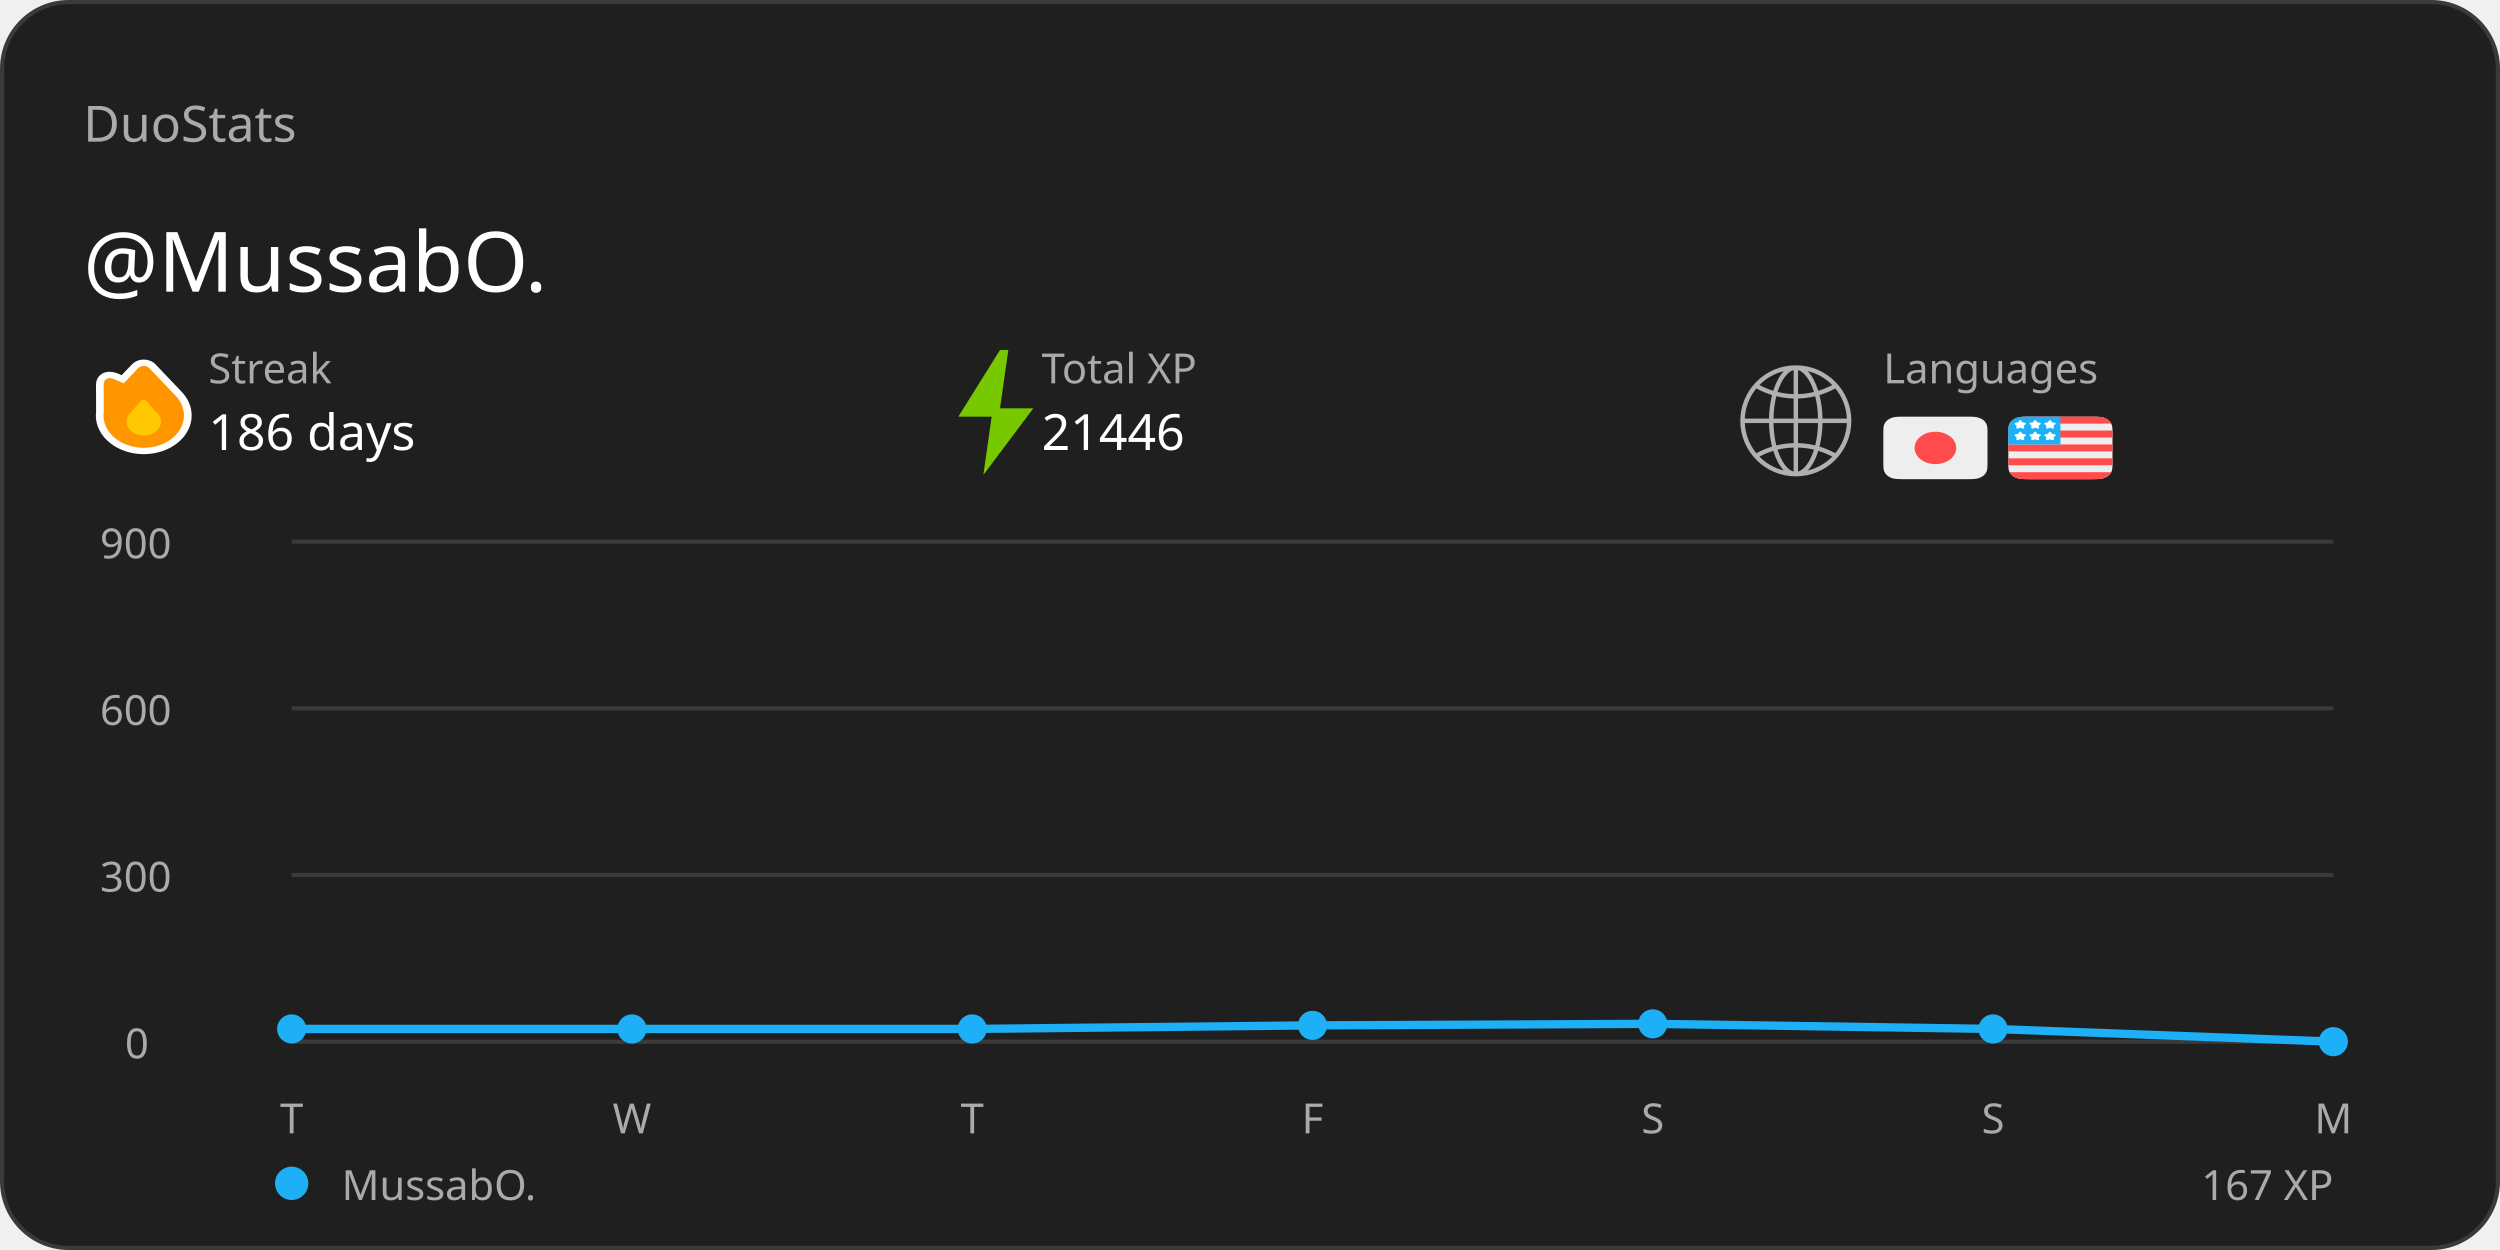
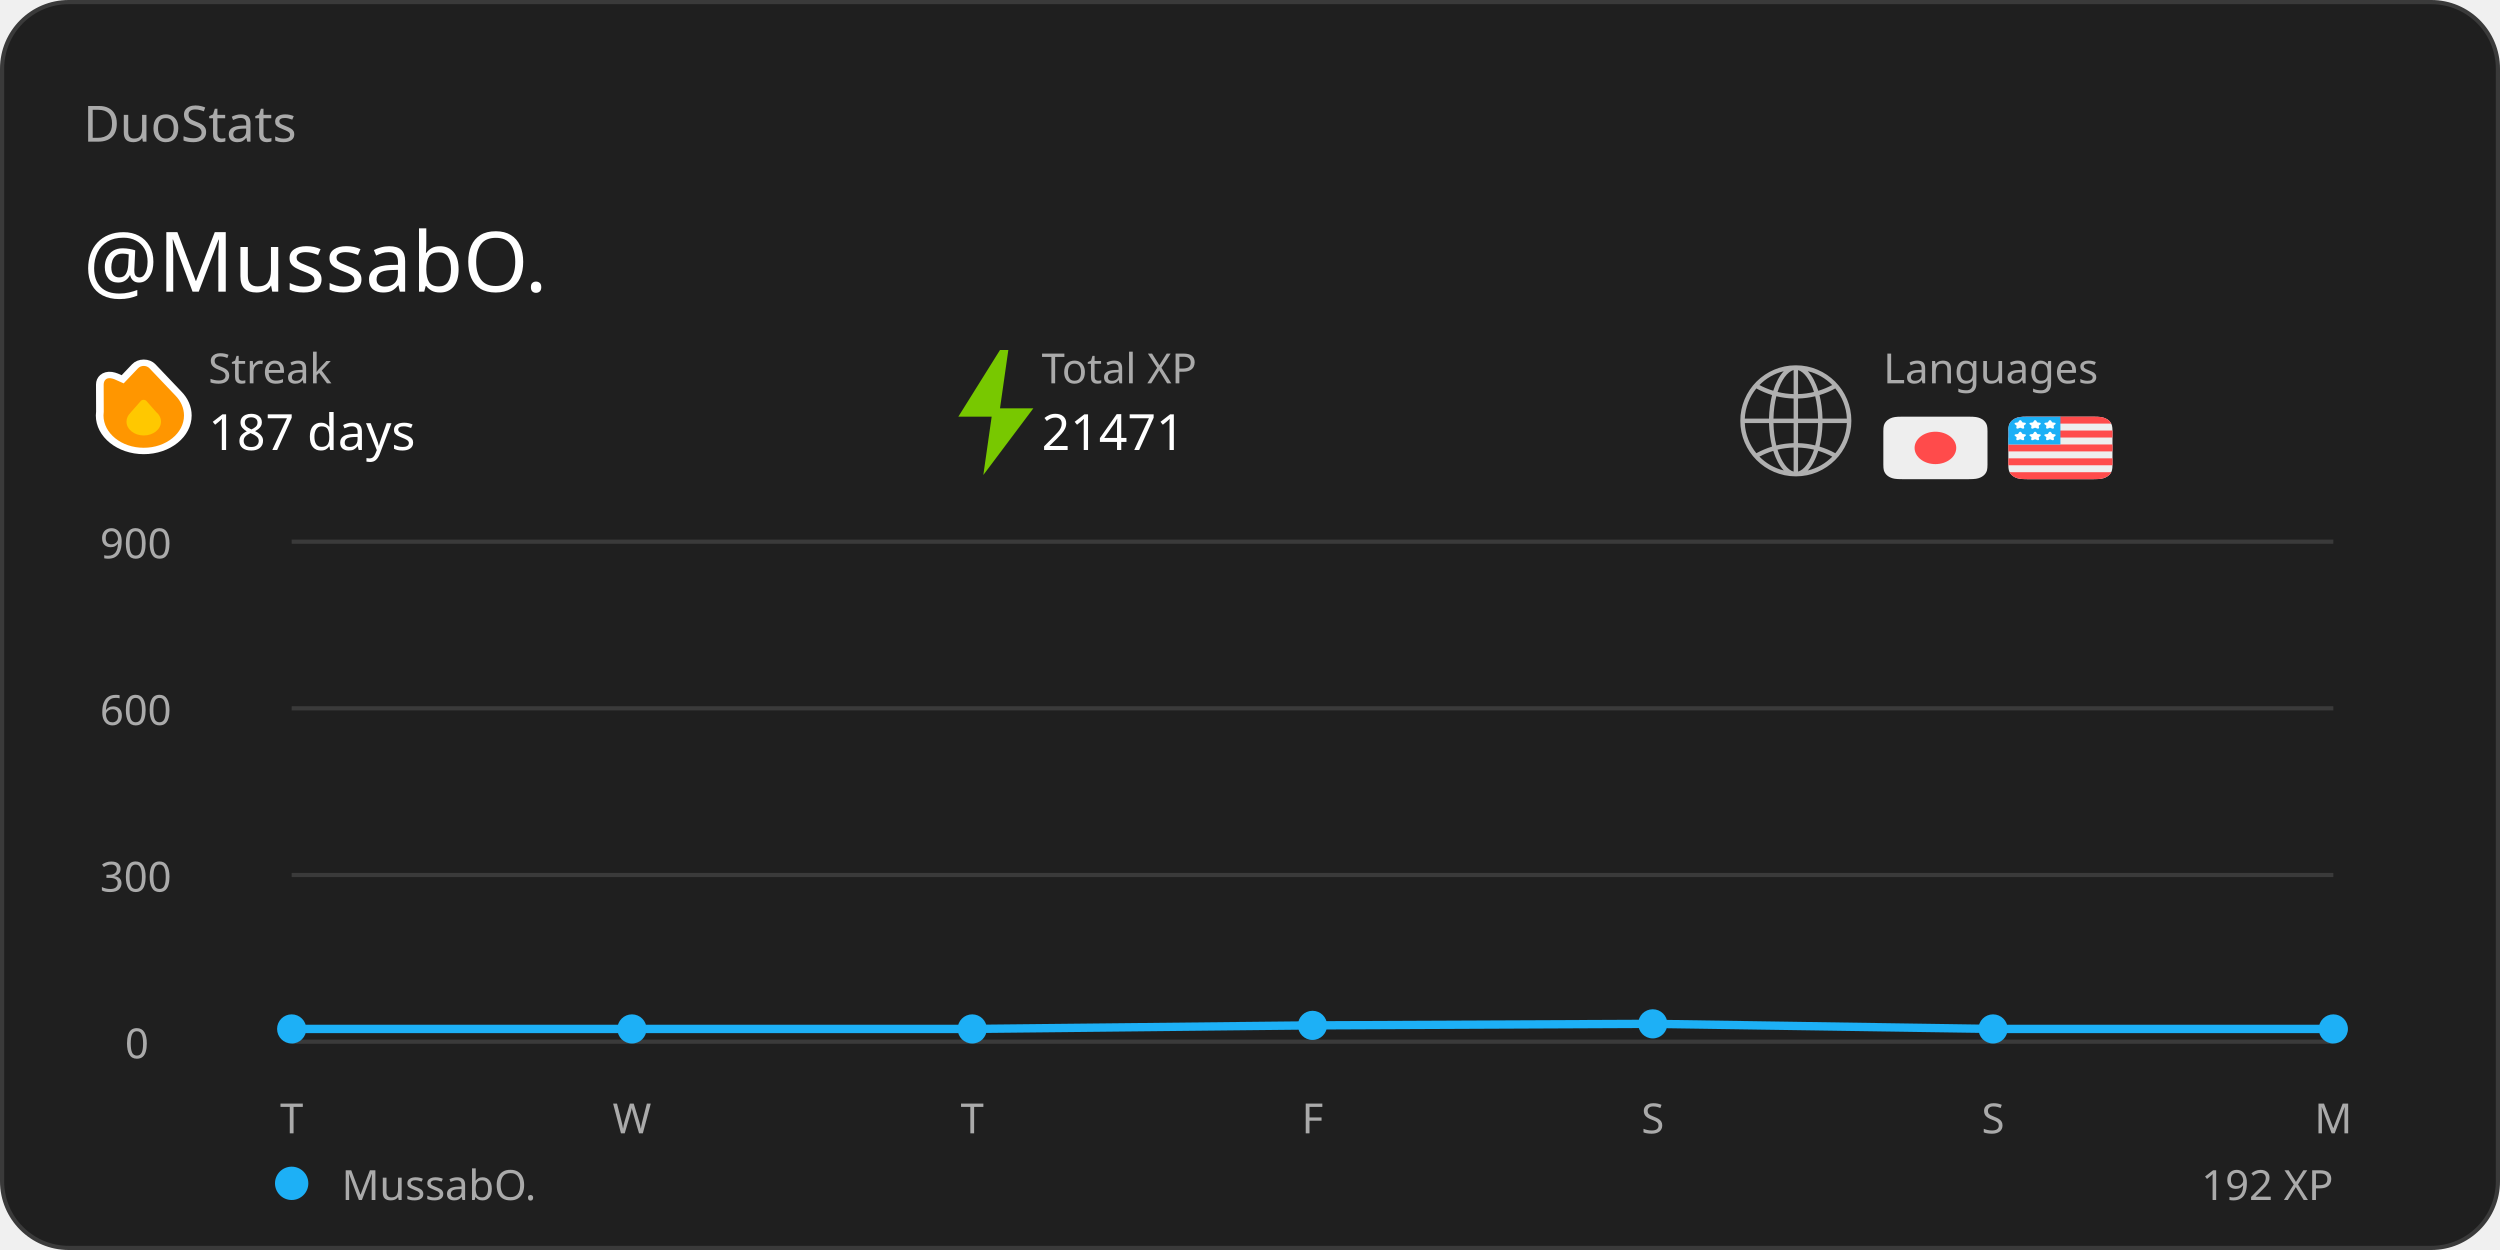
<svg xmlns="http://www.w3.org/2000/svg" width="600" height="300" viewBox="0 0 600 300">
  <rect x="0.5" y="0.5" width="599" height="299" rx="16" fill="#1F1F1F" stroke="#3A3A3A" />
  <text x="20" y="34" fill="#AAAAAA" font-size="12" font-family="DIN Round Pro, system-ui, sans-serif">DuoStats</text>
  <text x="20" y="70" fill="#FFFFFF" font-size="20" font-family="DIN Round Pro, system-ui, sans-serif">@MussabO.</text>
  <g transform="translate(23, 86) scale(0.92, 0.7666667)">
    <g id="Page-1" stroke="none" stroke-width="1" fill="none" fill-rule="evenodd">
      <g id="streak" transform="translate(1, 1)" fill-rule="nonzero">
        <g id="Group" fill="#FF9600" stroke="#FFFFFF" stroke-width="2">
          <path d="M0.068,15.675 L0.044,7.216 C0.039,5.334 1.25,3.942 3.056,4.246 C3.413,4.306 3.998,4.491 4.306,4.656 L5.997,5.561 L9.247,1.464 C9.793,0.776 10.622,0.376 11.5,0.376 C12.378,0.376 13.207,0.776 13.753,1.464 L20.523,10 C22.123,11.939 22.999,14.375 23,16.889 C23,23.034 17.843,28 11.5,28 C5.157,28 0,23.034 0,16.889 C0,16.481 0.023,16.076 0.068,15.675 Z" id="Path" />
        </g>
        <g id="Group" transform="translate(7, 11)" fill="#FFC800">
          <path d="M1.012,5.077 C1.026,5.04 1.046,5.005 1.069,4.973 L3.719,1.364 C3.893,1.127 4.17,0.987 4.464,0.987 C4.758,0.987 5.035,1.127 5.209,1.364 L7.732,4.8 C8.541,5.595 8.998,6.681 9,7.815 C9,10.208 6.985,12.148 4.5,12.148 C2.015,12.148 0,10.208 0,7.815 C0,6.776 0.38,5.823 1.012,5.077 L1.012,5.077 Z" id="Path" />
        </g>
      </g>
    </g>
  </g>
  <text x="50" y="92" fill="#AAAAAA" font-size="10" font-family="DIN Round Pro, system-ui, sans-serif">Streak</text>
-   <text x="50" y="108" fill="#FFFFFF" font-size="12" font-family="DIN Round Pro, system-ui, sans-serif">186 days</text>
+   <text x="50" y="108" fill="#FFFFFF" font-size="12" font-family="DIN Round Pro, system-ui, sans-serif">187 days</text>
  <path d="M240 84 230 100h8l-2 14 12-16h-8l2-14z" fill="#78C800" />
  <text x="250" y="92" fill="#AAAAAA" font-size="10" font-family="DIN Round Pro, system-ui, sans-serif">Total XP</text>
-   <text x="250" y="108" fill="#FFFFFF" font-size="12" font-family="DIN Round Pro, system-ui, sans-serif">21446</text>
+   <text x="250" y="108" fill="#FFFFFF" font-size="12" font-family="DIN Round Pro, system-ui, sans-serif">21471</text>
  <g transform="translate(415, 85) scale(1.0, 1.0)">
    <g id="SVGRepo_bgCarrier" stroke-width="0" />
    <g id="SVGRepo_tracerCarrier" stroke-linecap="round" stroke-linejoin="round" />
    <g id="SVGRepo_iconCarrier">
      <g id="icomoon-ignore"> </g>
      <path d="M16 2.672c-0.004 0-0.007 0-0.011 0-0.002 0-0.003 0-0.005 0-0.005 0-0.010 0.001-0.016 0.001-7.347 0.017-13.296 5.977-13.296 13.327 0 7.348 5.949 13.309 13.296 13.327 0.005 0 0.010 0.001 0.016 0.001 0.002 0 0.004 0 0.005 0 0.004 0 0.008 0 0.011 0 7.36 0 13.328-5.968 13.328-13.328s-5.968-13.328-13.328-13.328zM16.533 10.648c1.413-0.039 2.788-0.225 4.112-0.548 0.399 1.571 0.647 3.382 0.686 5.367h-4.798v-4.819zM16.533 9.582v-5.759c1.437 0.398 2.893 2.314 3.821 5.252-1.231 0.297-2.509 0.47-3.821 0.507zM15.467 3.81v5.772c-1.323-0.037-2.611-0.213-3.852-0.515 0.936-2.956 2.405-4.879 3.852-5.256zM15.467 10.647v4.82h-4.831c0.039-1.988 0.287-3.801 0.687-5.373 1.334 0.326 2.72 0.515 4.144 0.553zM9.563 15.467h-5.811c0.118-2.741 1.139-5.252 2.773-7.241 1.187 0.654 2.446 1.189 3.766 1.589-0.431 1.7-0.689 3.617-0.728 5.652zM9.563 16.533c0.039 2.034 0.297 3.951 0.728 5.651-1.319 0.401-2.579 0.936-3.766 1.59-1.635-1.989-2.656-4.5-2.773-7.241h5.811zM10.636 16.533h4.831v4.814c-1.424 0.038-2.81 0.228-4.145 0.555-0.399-1.571-0.647-3.383-0.686-5.369zM15.467 22.412v5.778c-1.448-0.378-2.919-2.303-3.854-5.263 1.241-0.302 2.53-0.478 3.854-0.515zM16.533 28.178v-5.765c1.313 0.038 2.591 0.211 3.822 0.508-0.928 2.941-2.384 4.86-3.822 5.257zM16.533 21.347v-4.814h4.798c-0.039 1.983-0.286 3.791-0.684 5.361-1.325-0.323-2.7-0.51-4.113-0.548zM22.404 16.533h5.845c-0.118 2.741-1.138 5.251-2.773 7.24-1.197-0.658-2.467-1.197-3.797-1.599 0.43-1.698 0.687-3.611 0.726-5.64zM22.404 15.467c-0.039-2.033-0.297-3.946-0.727-5.646 1.33-0.402 2.599-0.94 3.795-1.598 1.636 1.989 2.658 4.501 2.776 7.244h-5.845zM24.738 7.409c-1.061 0.564-2.18 1.031-3.35 1.385-0.623-2.005-1.498-3.642-2.533-4.717 2.27 0.545 4.297 1.719 5.883 3.332zM13.103 4.087c-1.029 1.073-1.9 2.702-2.521 4.697-1.158-0.353-2.268-0.815-3.319-1.375 1.575-1.602 3.587-2.774 5.84-3.322zM7.259 24.587c1.052-0.561 2.163-1.024 3.322-1.377 0.621 1.997 1.492 3.629 2.522 4.702-2.255-0.549-4.268-1.721-5.844-3.326zM18.855 27.922c1.036-1.075 1.911-2.712 2.535-4.721 1.17 0.355 2.29 0.82 3.351 1.387-1.586 1.614-3.614 2.791-5.886 3.334z" fill="#b0b0b0"> </path>
    </g>
  </g>
  <text x="452" y="92" fill="#AAAAAA" font-size="10" font-family="DIN Round Pro, system-ui, sans-serif">Languages</text>
  <g transform="translate(452, 100) scale(0.3571429, 0.2777778)">
    <g clip-path="url(#clip0_129_1008)">
      <path fill-rule="evenodd" clip-rule="evenodd" d="M12.563 0H57.437C61.805 0 63.389 0.455 64.987 1.309C66.584 2.163 67.837 3.416 68.691 5.013C69.545 6.61 70 8.195 70 12.563V41.437C70 45.805 69.545 47.389 68.691 48.986C67.837 50.584 66.584 51.837 64.987 52.691C63.389 53.545 61.805 54 57.437 54H12.563C8.195 54 6.61 53.545 5.013 52.691C3.416 51.837 2.163 50.584 1.309 48.986C0.455 47.389 0 45.805 0 41.437V12.563C0 8.195 0.455 6.61 1.309 5.013C2.163 3.416 3.416 2.163 5.013 1.309C6.61 0.455 8.195 0 12.563 0Z" fill="#EEEEEE" />
      <path d="M35 41C42.732 41 49 34.732 49 27C49 19.268 42.732 13 35 13C27.268 13 21 19.268 21 27C21 34.732 27.268 41 35 41Z" fill="#FF4B4B" />
    </g>
    <defs>
      <clipPath id="clip0_129_1008">
        <rect width="70" height="54" fill="white" />
      </clipPath>
    </defs>
  </g>
  <g transform="translate(482, 100) scale(0.3571429, 0.2777778)">
    <g clip-path="url(#clip0_129_593)">
      <path fill-rule="evenodd" clip-rule="evenodd" d="M12.563 0H57.437C61.805 0 63.389 0.455 64.987 1.309C66.584 2.163 67.837 3.416 68.691 5.013C69.545 6.61 70 8.195 70 12.563V41.437C70 45.805 69.545 47.389 68.691 48.986C67.837 50.584 66.584 51.837 64.987 52.691C63.389 53.545 61.805 54 57.437 54H12.563C8.195 54 6.61 53.545 5.013 52.691C3.416 51.837 2.163 50.584 1.309 48.986C0.455 47.389 0 45.805 0 41.437V12.563C0 8.195 0.455 6.61 1.309 5.013C2.163 3.416 3.416 2.163 5.013 1.309C6.61 0.455 8.195 0 12.563 0Z" fill="#EEEEEE" />
      <path fill-rule="evenodd" clip-rule="evenodd" d="M12.563 0H57.437C61.805 0 63.389 0.455 64.987 1.309C66.584 2.163 67.837 3.416 68.691 5.013C68.863 5.335 69.019 5.656 69.158 6H0.842C0.981 5.656 1.137 5.335 1.309 5.013C2.163 3.416 3.416 2.163 5.013 1.309C6.61 0.455 8.195 0 12.563 0Z" fill="#FF4B4B" />
      <path fill-rule="evenodd" clip-rule="evenodd" d="M69.997 12C69.999 12.182 70 12.37 70 12.563V18H0V12.563C0 12.37 0.001 12.182 0.003 12H69.997Z" fill="#FF4B4B" />
      <path fill-rule="evenodd" clip-rule="evenodd" d="M70 24V30H0V24H70Z" fill="#FF4B4B" />
      <path fill-rule="evenodd" clip-rule="evenodd" d="M70 41.437C70 41.63 69.999 41.818 69.997 42H0.003C0.001 41.818 0 41.63 0 41.437V36H70V41.437Z" fill="#FF4B4B" />
      <path fill-rule="evenodd" clip-rule="evenodd" d="M69.158 48C69.019 48.344 68.863 48.665 68.691 48.986C67.837 50.584 66.584 51.837 64.987 52.691C63.389 53.545 61.805 54 57.437 54H12.563C8.195 54 6.61 53.545 5.013 52.691C3.416 51.837 2.163 50.584 1.309 48.986C1.137 48.665 0.981 48.344 0.842 48H69.158Z" fill="#FF4B4B" />
      <path fill-rule="evenodd" clip-rule="evenodd" d="M12.563 0H35V24H0V12.563C0 8.195 0.455 6.61 1.309 5.013C2.163 3.416 3.416 2.163 5.013 1.309C6.61 0.455 8.195 0 12.563 0Z" fill="#1CB0F6" />
      <path d="M27.806 9.602L26.531 10.273C26.13 10.483 25.635 10.329 25.424 9.929C25.341 9.769 25.312 9.586 25.342 9.409L25.586 7.988C25.609 7.853 25.564 7.715 25.466 7.62L24.434 6.614C24.11 6.298 24.103 5.779 24.419 5.455C24.545 5.326 24.71 5.242 24.888 5.216L26.314 5.009C26.45 4.989 26.567 4.904 26.628 4.781L27.266 3.489C27.466 3.083 27.957 2.916 28.363 3.117C28.525 3.196 28.655 3.327 28.735 3.489L29.373 4.781C29.434 4.904 29.551 4.989 29.687 5.009L31.113 5.216C31.561 5.281 31.871 5.697 31.806 6.145C31.78 6.323 31.696 6.488 31.567 6.614L30.535 7.62C30.437 7.715 30.392 7.853 30.415 7.988L30.659 9.409C30.735 9.855 30.436 10.278 29.99 10.355C29.812 10.385 29.629 10.356 29.47 10.273L28.194 9.602C28.073 9.538 27.928 9.538 27.806 9.602Z" fill="white" />
      <path d="M27.806 19.602L26.531 20.273C26.13 20.483 25.635 20.329 25.424 19.929C25.341 19.769 25.312 19.587 25.342 19.409L25.586 17.988C25.609 17.853 25.564 17.715 25.466 17.62L24.434 16.614C24.11 16.298 24.103 15.779 24.419 15.455C24.545 15.326 24.71 15.242 24.888 15.216L26.314 15.009C26.45 14.989 26.567 14.904 26.628 14.781L27.266 13.489C27.466 13.083 27.957 12.916 28.363 13.117C28.525 13.196 28.655 13.327 28.735 13.489L29.373 14.781C29.434 14.904 29.551 14.989 29.687 15.009L31.113 15.216C31.561 15.281 31.871 15.697 31.806 16.145C31.78 16.323 31.696 16.488 31.567 16.614L30.535 17.62C30.437 17.715 30.392 17.853 30.415 17.988L30.659 19.409C30.735 19.855 30.436 20.278 29.99 20.355C29.812 20.385 29.629 20.356 29.47 20.273L28.194 19.602C28.073 19.538 27.928 19.538 27.806 19.602Z" fill="white" />
      <path d="M17.806 9.602L16.531 10.273C16.13 10.483 15.635 10.329 15.425 9.929C15.341 9.769 15.312 9.586 15.342 9.409L15.586 7.988C15.609 7.853 15.564 7.715 15.466 7.62L14.434 6.614C14.11 6.298 14.103 5.779 14.419 5.455C14.545 5.326 14.71 5.242 14.888 5.216L16.314 5.009C16.45 4.989 16.567 4.904 16.628 4.781L17.266 3.489C17.466 3.083 17.957 2.916 18.363 3.117C18.525 3.196 18.655 3.327 18.735 3.489L19.373 4.781C19.434 4.904 19.551 4.989 19.687 5.009L21.113 5.216C21.561 5.281 21.871 5.697 21.806 6.145C21.78 6.323 21.696 6.488 21.567 6.614L20.535 7.62C20.437 7.715 20.392 7.853 20.415 7.988L20.659 9.409C20.735 9.855 20.436 10.278 19.99 10.355C19.812 10.385 19.629 10.356 19.47 10.273L18.194 9.602C18.073 9.538 17.928 9.538 17.806 9.602Z" fill="white" />
      <path d="M17.806 19.602L16.531 20.273C16.13 20.483 15.635 20.329 15.425 19.929C15.341 19.769 15.312 19.587 15.342 19.409L15.586 17.988C15.609 17.853 15.564 17.715 15.466 17.62L14.434 16.614C14.11 16.298 14.103 15.779 14.419 15.455C14.545 15.326 14.71 15.242 14.888 15.216L16.314 15.009C16.45 14.989 16.567 14.904 16.628 14.781L17.266 13.489C17.466 13.083 17.957 12.916 18.363 13.117C18.525 13.196 18.655 13.327 18.735 13.489L19.373 14.781C19.434 14.904 19.551 14.989 19.687 15.009L21.113 15.216C21.561 15.281 21.871 15.697 21.806 16.145C21.78 16.323 21.696 16.488 21.567 16.614L20.535 17.62C20.437 17.715 20.392 17.853 20.415 17.988L20.659 19.409C20.735 19.855 20.436 20.278 19.99 20.355C19.812 20.385 19.629 20.356 19.47 20.273L18.194 19.602C18.073 19.538 17.928 19.538 17.806 19.602Z" fill="white" />
      <path d="M7.807 9.602L6.531 10.273C6.13 10.483 5.635 10.329 5.424 9.929C5.341 9.769 5.312 9.586 5.342 9.409L5.586 7.988C5.609 7.853 5.564 7.715 5.466 7.62L4.434 6.614C4.11 6.298 4.103 5.779 4.419 5.455C4.545 5.326 4.71 5.242 4.888 5.216L6.314 5.009C6.45 4.989 6.567 4.904 6.628 4.781L7.266 3.489C7.466 3.083 7.957 2.916 8.363 3.117C8.525 3.196 8.655 3.327 8.735 3.489L9.373 4.781C9.434 4.904 9.551 4.989 9.687 5.009L11.113 5.216C11.561 5.281 11.871 5.697 11.806 6.145C11.78 6.323 11.696 6.488 11.567 6.614L10.535 7.62C10.437 7.715 10.392 7.853 10.415 7.988L10.659 9.409C10.735 9.855 10.436 10.278 9.99 10.355C9.812 10.385 9.629 10.356 9.47 10.273L8.194 9.602C8.073 9.538 7.928 9.538 7.807 9.602Z" fill="white" />
      <path d="M7.807 19.602L6.531 20.273C6.13 20.483 5.635 20.329 5.424 19.929C5.341 19.769 5.312 19.587 5.342 19.409L5.586 17.988C5.609 17.853 5.564 17.715 5.466 17.62L4.434 16.614C4.11 16.298 4.103 15.779 4.419 15.455C4.545 15.326 4.71 15.242 4.888 15.216L6.314 15.009C6.45 14.989 6.567 14.904 6.628 14.781L7.266 13.489C7.466 13.083 7.957 12.916 8.363 13.117C8.525 13.196 8.655 13.327 8.735 13.489L9.373 14.781C9.434 14.904 9.551 14.989 9.687 15.009L11.113 15.216C11.561 15.281 11.871 15.697 11.806 16.145C11.78 16.323 11.696 16.488 11.567 16.614L10.535 17.62C10.437 17.715 10.392 17.853 10.415 17.988L10.659 19.409C10.735 19.855 10.436 20.278 9.99 20.355C9.812 20.385 9.629 20.356 9.47 20.273L8.194 19.602C8.073 19.538 7.928 19.538 7.807 19.602Z" fill="white" />
    </g>
    <defs>
      <clipPath id="clip0_129_593">
        <rect width="70" height="54" fill="white" />
      </clipPath>
    </defs>
  </g>
  <g stroke="#3A3A3A" stroke-width="1">
    <line x1="70" y1="250" x2="560" y2="250" />
    <line x1="70" y1="210" x2="560" y2="210" />
    <line x1="70" y1="170" x2="560" y2="170" />
    <line x1="70" y1="130" x2="560" y2="130" />
  </g>
  <g fill="#AAAAAA" font-size="10" font-family="DIN Round Pro, system-ui, sans-serif">
    <text x="30" y="254">0</text>
    <text x="24" y="214">300</text>
    <text x="24" y="174">600</text>
    <text x="24" y="134">900</text>
  </g>
-   <polyline points="70.0,246.944 151.667,246.944 233.333,246.944 315.0,246.089 396.667,245.722 478.333,246.944 560.0,250.0" fill="none" stroke="#1DB0F6" stroke-width="2" stroke-linecap="round" stroke-linejoin="round" />
+   <polyline points="70.0,246.944 151.667,246.944 233.333,246.944 315.0,246.089 396.667,245.722 478.333,246.944 560.0,246.944" fill="none" stroke="#1DB0F6" stroke-width="2" stroke-linecap="round" stroke-linejoin="round" />
  <circle cx="70.0" cy="246.944" r="3.5" fill="#1DB0F6" />
  <circle cx="151.667" cy="246.944" r="3.5" fill="#1DB0F6" />
  <circle cx="233.333" cy="246.944" r="3.5" fill="#1DB0F6" />
  <circle cx="315.0" cy="246.089" r="3.5" fill="#1DB0F6" />
  <circle cx="396.667" cy="245.722" r="3.5" fill="#1DB0F6" />
  <circle cx="478.333" cy="246.944" r="3.5" fill="#1DB0F6" />
-   <circle cx="560.0" cy="250.0" r="3.5" fill="#1DB0F6" />
+   <circle cx="560.0" cy="246.944" r="3.5" fill="#1DB0F6" />
  <text x="70.0" y="272" fill="#AAAAAA" font-size="10" text-anchor="middle" font-family="DIN Round Pro, system-ui, sans-serif">T</text>
  <text x="151.667" y="272" fill="#AAAAAA" font-size="10" text-anchor="middle" font-family="DIN Round Pro, system-ui, sans-serif">W</text>
  <text x="233.333" y="272" fill="#AAAAAA" font-size="10" text-anchor="middle" font-family="DIN Round Pro, system-ui, sans-serif">T</text>
  <text x="315.0" y="272" fill="#AAAAAA" font-size="10" text-anchor="middle" font-family="DIN Round Pro, system-ui, sans-serif">F</text>
  <text x="396.667" y="272" fill="#AAAAAA" font-size="10" text-anchor="middle" font-family="DIN Round Pro, system-ui, sans-serif">S</text>
  <text x="478.333" y="272" fill="#AAAAAA" font-size="10" text-anchor="middle" font-family="DIN Round Pro, system-ui, sans-serif">S</text>
  <text x="560.0" y="272" fill="#AAAAAA" font-size="10" text-anchor="middle" font-family="DIN Round Pro, system-ui, sans-serif">M</text>
  <circle cx="70" cy="284" r="4" fill="#1DB0F6" />
  <text x="82" y="288" fill="#AAAAAA" font-size="10" font-family="DIN Round Pro, system-ui, sans-serif">MussabO.</text>
-   <text x="560" y="288" fill="#AAAAAA" font-size="10" text-anchor="end" font-family="DIN Round Pro, system-ui, sans-serif">167 XP</text>
+   <text x="560" y="288" fill="#AAAAAA" font-size="10" text-anchor="end" font-family="DIN Round Pro, system-ui, sans-serif">192 XP</text>
</svg>
